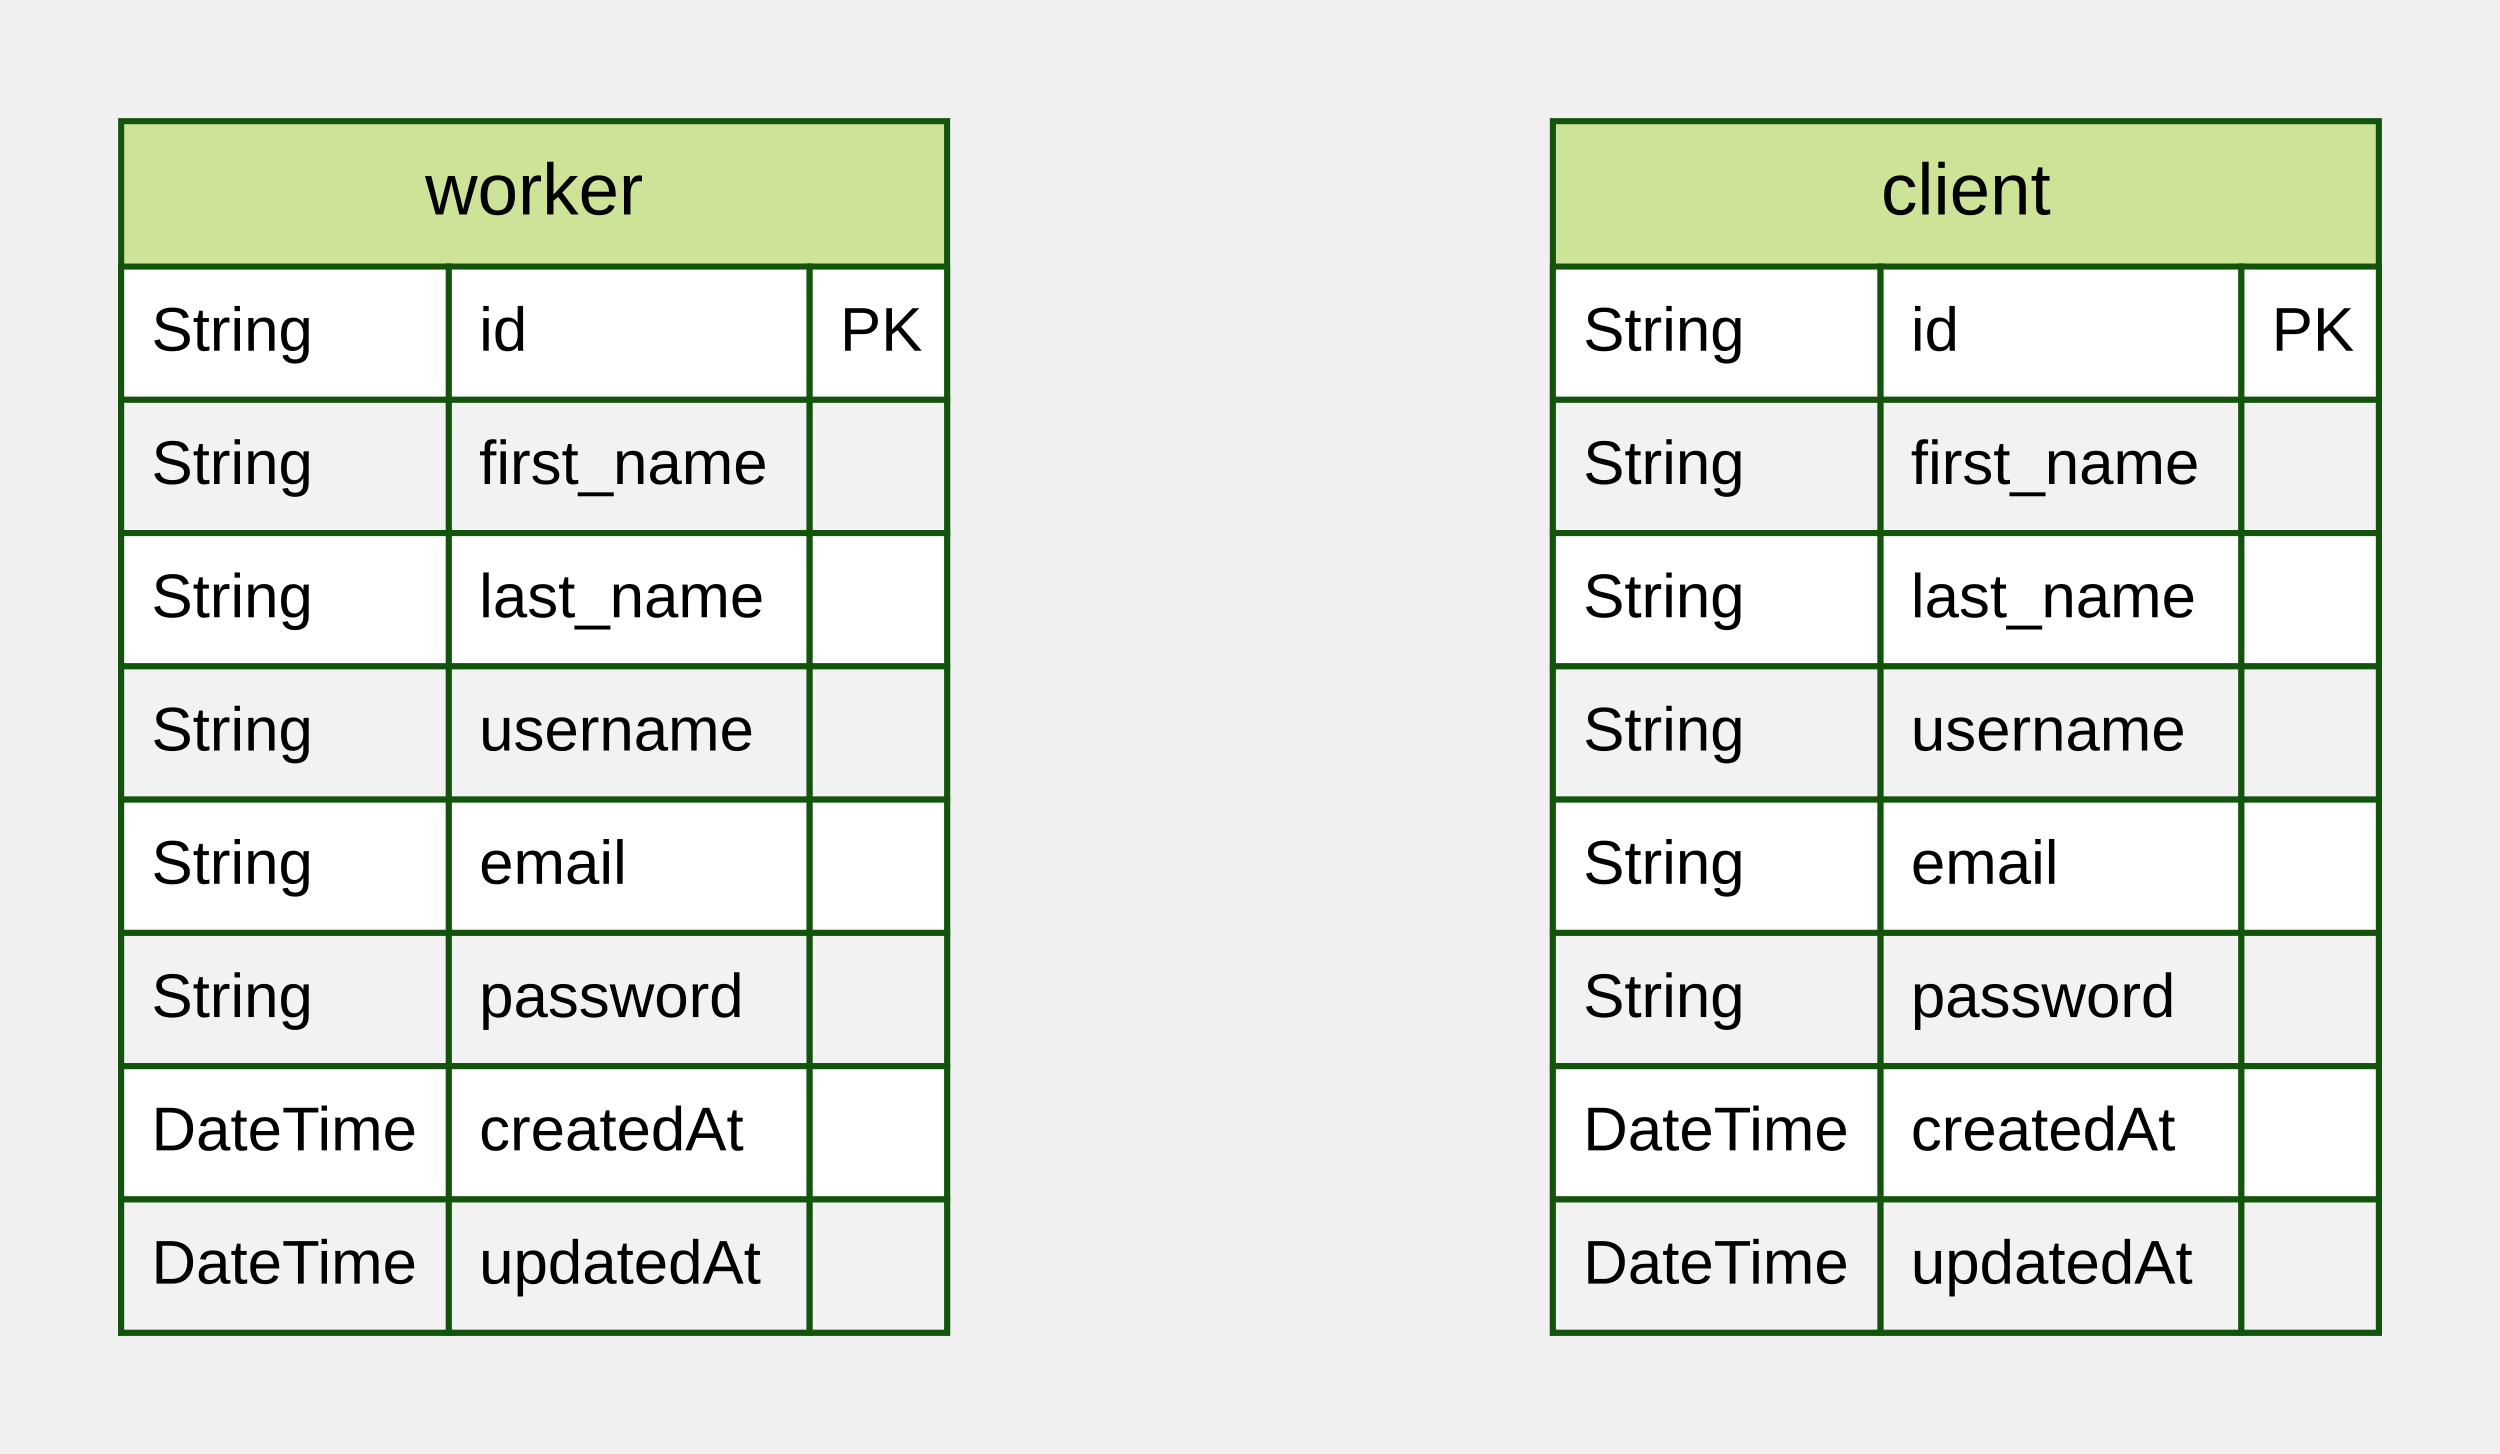
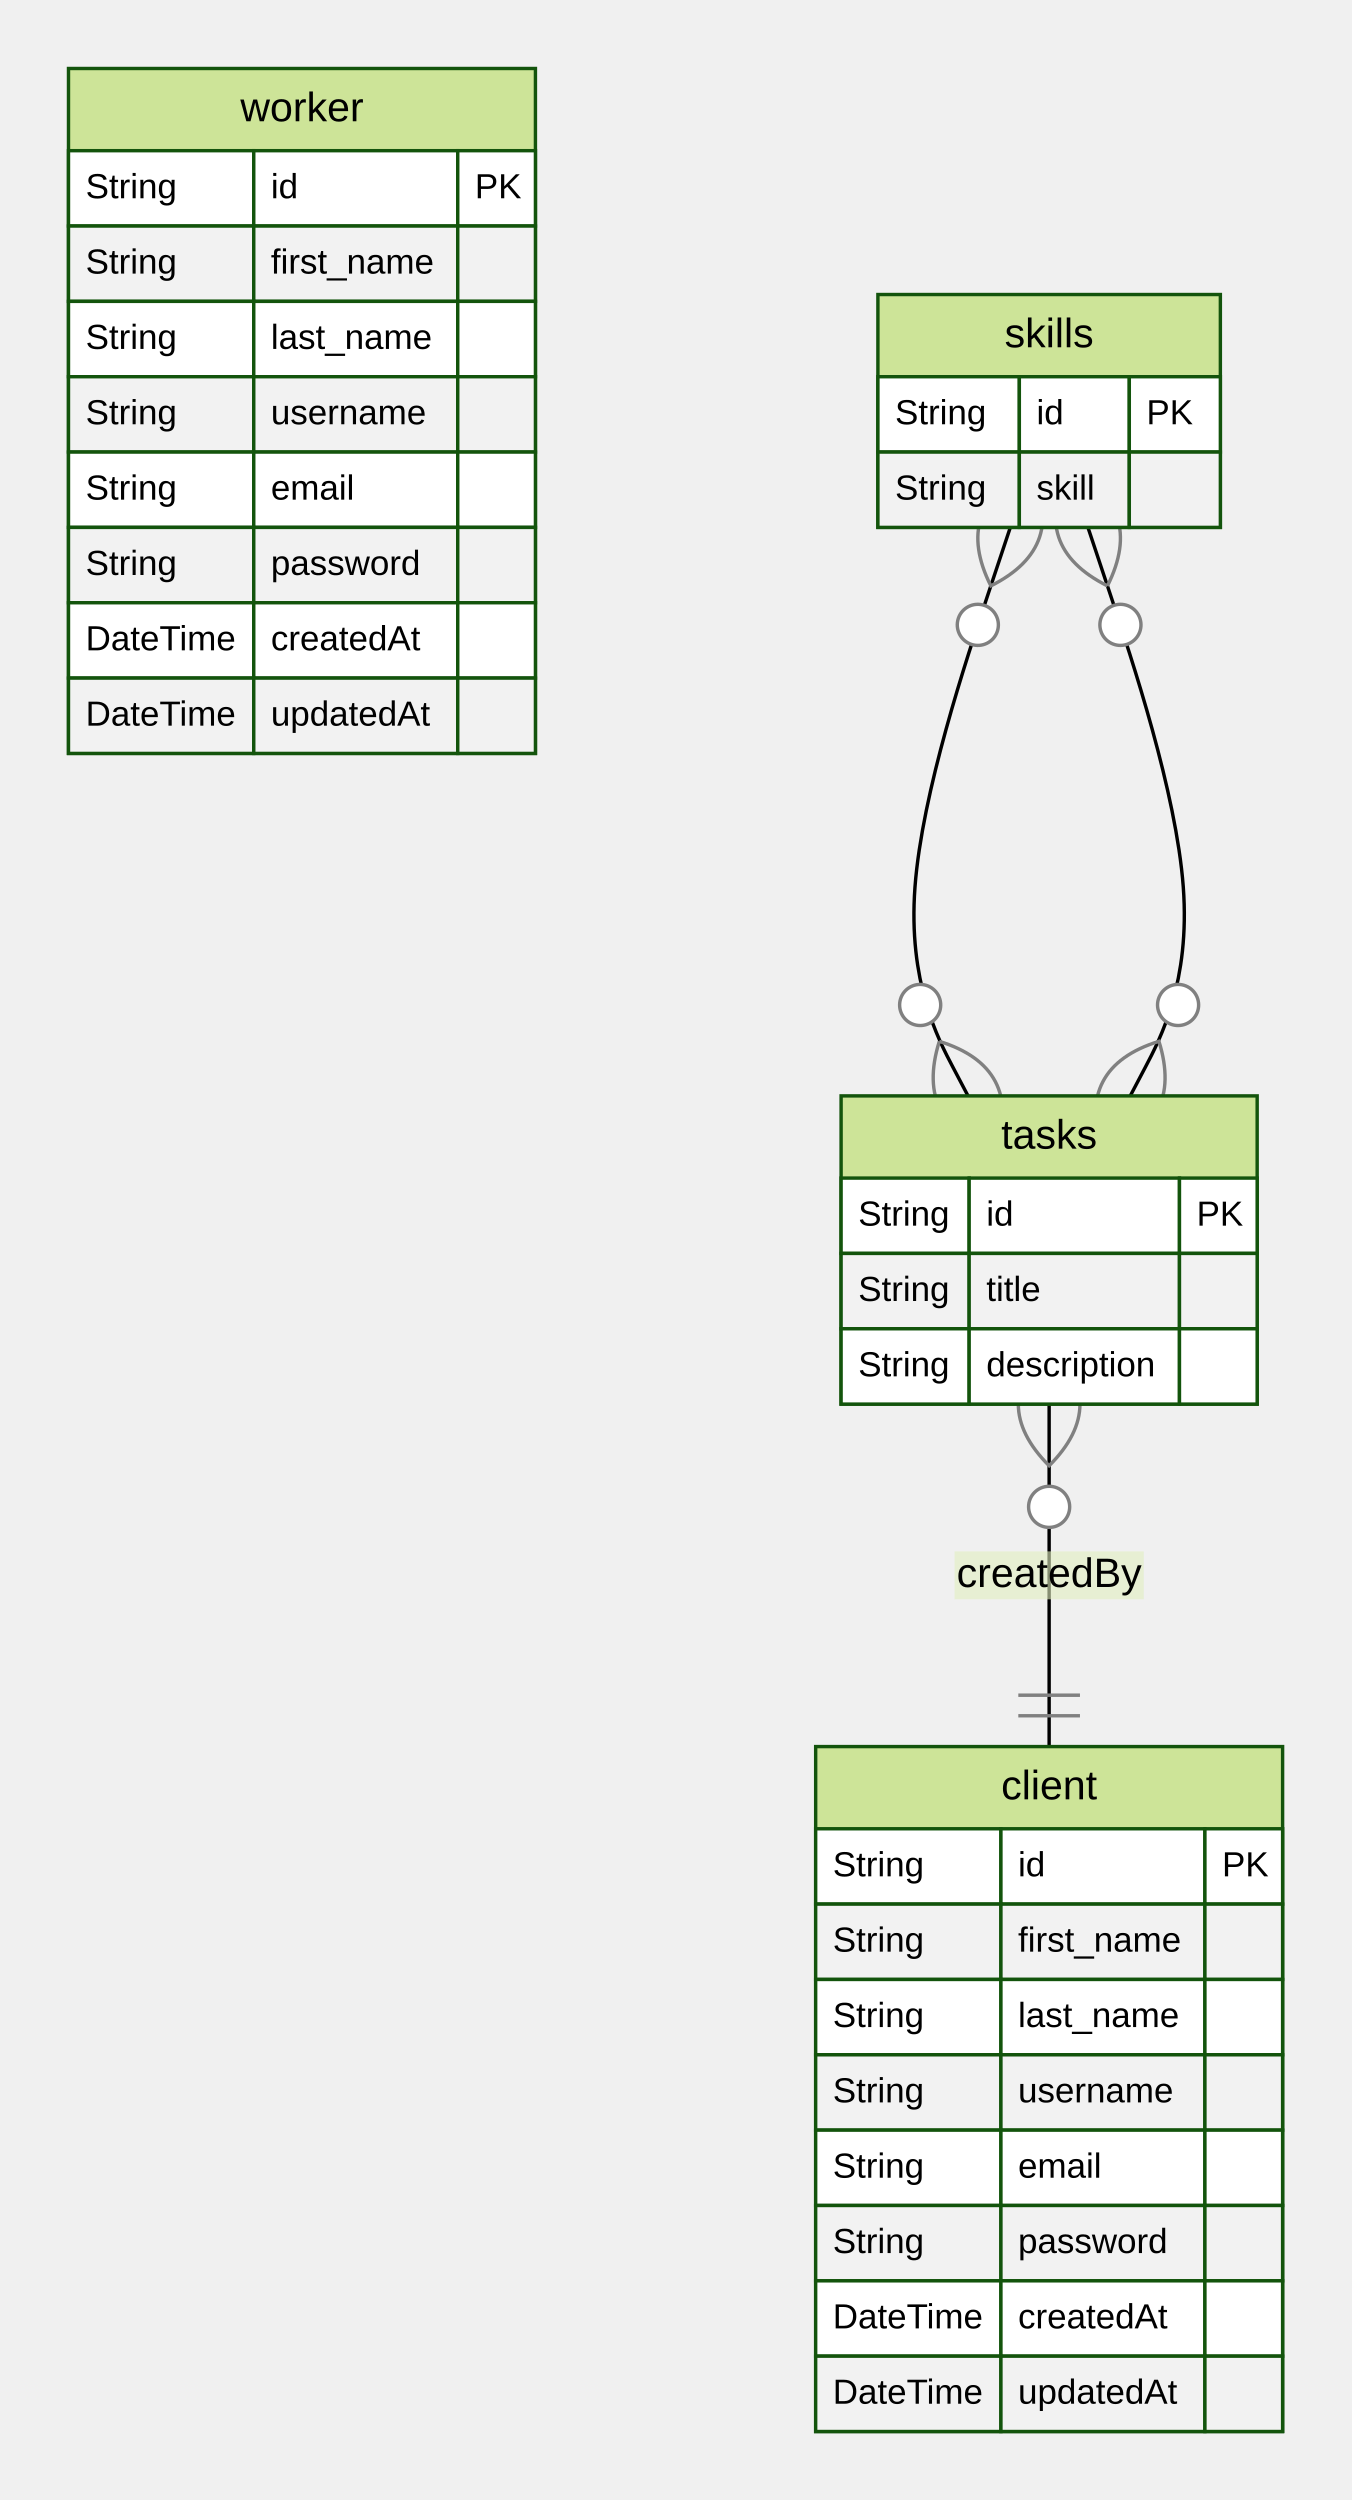
- <svg xmlns="http://www.w3.org/2000/svg" aria-labelledby="chart-title-mermaid-0 chart-desc-mermaid-0" role="img" viewBox="0 0 412.695 240" style="max-width: 412.695px; background-color: white;" width="100%" id="mermaid-0">
+ <svg xmlns="http://www.w3.org/2000/svg" aria-labelledby="chart-title-mermaid-0 chart-desc-mermaid-0" role="img" viewBox="0 0 394.521 730" style="max-width: 394.521px; background-color: white;" width="100%" id="mermaid-0">
  <style>#mermaid-0 {font-family:"trebuchet ms",verdana,arial,sans-serif;font-size:16px;fill:#000000;}#mermaid-0 .error-icon{fill:#552222;}#mermaid-0 .error-text{fill:#552222;stroke:#552222;}#mermaid-0 .edge-thickness-normal{stroke-width:2px;}#mermaid-0 .edge-thickness-thick{stroke-width:3.5px;}#mermaid-0 .edge-pattern-solid{stroke-dasharray:0;}#mermaid-0 .edge-pattern-dashed{stroke-dasharray:3;}#mermaid-0 .edge-pattern-dotted{stroke-dasharray:2;}#mermaid-0 .marker{fill:#000000;stroke:#000000;}#mermaid-0 .marker.cross{stroke:#000000;}#mermaid-0 svg{font-family:"trebuchet ms",verdana,arial,sans-serif;font-size:16px;}#mermaid-0 .entityBox{fill:#cde498;stroke:#13540c;}#mermaid-0 .attributeBoxOdd{fill:#ffffff;stroke:#13540c;}#mermaid-0 .attributeBoxEven{fill:#f2f2f2;stroke:#13540c;}#mermaid-0 .relationshipLabelBox{fill:hsl(78.158, 58.462%, 84.51%);opacity:0.7;background-color:hsl(78.158, 58.462%, 84.51%);}#mermaid-0 .relationshipLabelBox rect{opacity:0.5;}#mermaid-0 .relationshipLine{stroke:#000000;}#mermaid-0 :root{--mermaid-font-family:"trebuchet ms",verdana,arial,sans-serif;}</style>
  <g />
  <defs>
    <marker orient="auto" markerHeight="18" markerWidth="18" refY="9" refX="0" id="ONLY_ONE_START">
      <path d="M9,0 L9,18 M15,0 L15,18" fill="none" stroke="gray" />
    </marker>
  </defs>
  <defs>
    <marker orient="auto" markerHeight="18" markerWidth="18" refY="9" refX="18" id="ONLY_ONE_END">
      <path d="M3,0 L3,18 M9,0 L9,18" fill="none" stroke="gray" />
    </marker>
  </defs>
  <defs>
    <marker orient="auto" markerHeight="18" markerWidth="30" refY="9" refX="0" id="ZERO_OR_ONE_START">
      <circle r="6" cy="9" cx="21" fill="white" stroke="gray" />
      <path d="M9,0 L9,18" fill="none" stroke="gray" />
    </marker>
  </defs>
  <defs>
    <marker orient="auto" markerHeight="18" markerWidth="30" refY="9" refX="30" id="ZERO_OR_ONE_END">
      <circle r="6" cy="9" cx="9" fill="white" stroke="gray" />
      <path d="M21,0 L21,18" fill="none" stroke="gray" />
    </marker>
  </defs>
  <defs>
    <marker orient="auto" markerHeight="36" markerWidth="45" refY="18" refX="18" id="ONE_OR_MORE_START">
      <path d="M0,18 Q 18,0 36,18 Q 18,36 0,18 M42,9 L42,27" fill="none" stroke="gray" />
    </marker>
  </defs>
  <defs>
    <marker orient="auto" markerHeight="36" markerWidth="45" refY="18" refX="27" id="ONE_OR_MORE_END">
      <path d="M3,9 L3,27 M9,18 Q27,0 45,18 Q27,36 9,18" fill="none" stroke="gray" />
    </marker>
  </defs>
  <defs>
    <marker orient="auto" markerHeight="36" markerWidth="57" refY="18" refX="18" id="ZERO_OR_MORE_START">
      <circle r="6" cy="18" cx="48" fill="white" stroke="gray" />
      <path d="M0,18 Q18,0 36,18 Q18,36 0,18" fill="none" stroke="gray" />
    </marker>
  </defs>
  <defs>
    <marker orient="auto" markerHeight="36" markerWidth="57" refY="18" refX="39" id="ZERO_OR_MORE_END">
      <circle r="6" cy="18" cx="9" fill="white" stroke="gray" />
      <path d="M21,18 Q39,0 57,18 Q39,36 21,18" fill="none" stroke="gray" />
    </marker>
  </defs>
+   <path marker-start="url(#ZERO_OR_MORE_START)" marker-end="url(#ZERO_OR_MORE_END)" fill="none" stroke="gray" d="M295.014,154L288.57,173.333C282.125,192.667,269.236,231.333,267.178,259C265.119,286.667,273.891,303.333,278.277,311.667L282.663,320" class="er relationshipLine" />
+   <path marker-start="url(#ZERO_OR_MORE_START)" marker-end="url(#ZERO_OR_MORE_END)" fill="none" stroke="gray" d="M330.032,320L334.417,311.667C338.803,303.333,347.575,286.667,345.517,259C343.458,231.333,330.57,192.667,324.125,173.333L317.681,154" class="er relationshipLine" />
+   <path marker-start="url(#ZERO_OR_MORE_START)" marker-end="url(#ONLY_ONE_END)" fill="none" stroke="gray" d="M306.347,410L306.347,418.333C306.347,426.667,306.347,443.333,306.347,460C306.347,476.667,306.347,493.333,306.347,501.667L306.347,510" class="er relationshipLine" />
  <g transform="translate(20,20 )" id="worker">
    <rect height="200" width="136.347" y="0" x="0" stroke="gray" fill-opacity="100%" fill="honeydew" class="er entityBox" />
    <text transform="translate(68.17366,12)" style="font-family: &quot;trebuchet ms&quot;, verdana, arial, sans-serif;; font-size: 12px" text-anchor="middle" dominant-baseline="middle" y="0" x="0" id="entity-worker" class="er entityLabel">worker</text>
    <rect height="22" width="54.096" y="24" x="0" stroke="gray" fill-opacity="100%" fill="honeydew" class="er attributeBoxOdd" />
    <text transform="translate(5,35)" style="font-family: &quot;trebuchet ms&quot;, verdana, arial, sans-serif;; font-size: 10.2px" text-anchor="left" dominant-baseline="middle" y="0" x="0" id="entity-worker-attr-1-type" class="er entityLabel">String</text>
    <rect height="22" width="59.564" y="24" x="54.096" stroke="gray" fill-opacity="100%" fill="honeydew" class="er attributeBoxOdd" />
    <text transform="translate(59.09555,35)" style="font-family: &quot;trebuchet ms&quot;, verdana, arial, sans-serif;; font-size: 10.2px" text-anchor="left" dominant-baseline="middle" y="0" x="0" id="entity-worker-attr-1-name" class="er entityLabel">id</text>
    <rect height="22" width="22.688" y="24" x="113.66" stroke="gray" fill-opacity="100%" fill="honeydew" class="er attributeBoxOdd" />
    <text transform="translate(118.6596,35)" style="font-family: &quot;trebuchet ms&quot;, verdana, arial, sans-serif;; font-size: 10.2px" text-anchor="left" dominant-baseline="middle" y="0" x="0" id="entity-worker-attr-1-key" class="er entityLabel">PK</text>
    <rect height="22" width="54.096" y="46" x="0" stroke="gray" fill-opacity="100%" fill="honeydew" class="er attributeBoxEven" />
    <text transform="translate(5,57)" style="font-family: &quot;trebuchet ms&quot;, verdana, arial, sans-serif;; font-size: 10.2px" text-anchor="left" dominant-baseline="middle" y="0" x="0" id="entity-worker-attr-2-type" class="er entityLabel">String</text>
    <rect height="22" width="59.564" y="46" x="54.096" stroke="gray" fill-opacity="100%" fill="honeydew" class="er attributeBoxEven" />
    <text transform="translate(59.09555,57)" style="font-family: &quot;trebuchet ms&quot;, verdana, arial, sans-serif;; font-size: 10.2px" text-anchor="left" dominant-baseline="middle" y="0" x="0" id="entity-worker-attr-2-name" class="er entityLabel">first_name</text>
    <rect height="22" width="22.688" y="46" x="113.66" stroke="gray" fill-opacity="100%" fill="honeydew" class="er attributeBoxEven" />
    <text transform="translate(118.6596,57)" style="font-family: &quot;trebuchet ms&quot;, verdana, arial, sans-serif;; font-size: 10.2px" text-anchor="left" dominant-baseline="middle" y="0" x="0" id="entity-worker-attr-2-key" class="er entityLabel" />
    <rect height="22" width="54.096" y="68" x="0" stroke="gray" fill-opacity="100%" fill="honeydew" class="er attributeBoxOdd" />
    <text transform="translate(5,79)" style="font-family: &quot;trebuchet ms&quot;, verdana, arial, sans-serif;; font-size: 10.2px" text-anchor="left" dominant-baseline="middle" y="0" x="0" id="entity-worker-attr-3-type" class="er entityLabel">String</text>
    <rect height="22" width="59.564" y="68" x="54.096" stroke="gray" fill-opacity="100%" fill="honeydew" class="er attributeBoxOdd" />
    <text transform="translate(59.09555,79)" style="font-family: &quot;trebuchet ms&quot;, verdana, arial, sans-serif;; font-size: 10.2px" text-anchor="left" dominant-baseline="middle" y="0" x="0" id="entity-worker-attr-3-name" class="er entityLabel">last_name</text>
    <rect height="22" width="22.688" y="68" x="113.66" stroke="gray" fill-opacity="100%" fill="honeydew" class="er attributeBoxOdd" />
    <text transform="translate(118.6596,79)" style="font-family: &quot;trebuchet ms&quot;, verdana, arial, sans-serif;; font-size: 10.2px" text-anchor="left" dominant-baseline="middle" y="0" x="0" id="entity-worker-attr-3-key" class="er entityLabel" />
    <rect height="22" width="54.096" y="90" x="0" stroke="gray" fill-opacity="100%" fill="honeydew" class="er attributeBoxEven" />
    <text transform="translate(5,101)" style="font-family: &quot;trebuchet ms&quot;, verdana, arial, sans-serif;; font-size: 10.2px" text-anchor="left" dominant-baseline="middle" y="0" x="0" id="entity-worker-attr-4-type" class="er entityLabel">String</text>
    <rect height="22" width="59.564" y="90" x="54.096" stroke="gray" fill-opacity="100%" fill="honeydew" class="er attributeBoxEven" />
    <text transform="translate(59.09555,101)" style="font-family: &quot;trebuchet ms&quot;, verdana, arial, sans-serif;; font-size: 10.2px" text-anchor="left" dominant-baseline="middle" y="0" x="0" id="entity-worker-attr-4-name" class="er entityLabel">username</text>
    <rect height="22" width="22.688" y="90" x="113.66" stroke="gray" fill-opacity="100%" fill="honeydew" class="er attributeBoxEven" />
    <text transform="translate(118.6596,101)" style="font-family: &quot;trebuchet ms&quot;, verdana, arial, sans-serif;; font-size: 10.2px" text-anchor="left" dominant-baseline="middle" y="0" x="0" id="entity-worker-attr-4-key" class="er entityLabel" />
    <rect height="22" width="54.096" y="112" x="0" stroke="gray" fill-opacity="100%" fill="honeydew" class="er attributeBoxOdd" />
    <text transform="translate(5,123)" style="font-family: &quot;trebuchet ms&quot;, verdana, arial, sans-serif;; font-size: 10.2px" text-anchor="left" dominant-baseline="middle" y="0" x="0" id="entity-worker-attr-5-type" class="er entityLabel">String</text>
    <rect height="22" width="59.564" y="112" x="54.096" stroke="gray" fill-opacity="100%" fill="honeydew" class="er attributeBoxOdd" />
    <text transform="translate(59.09555,123)" style="font-family: &quot;trebuchet ms&quot;, verdana, arial, sans-serif;; font-size: 10.2px" text-anchor="left" dominant-baseline="middle" y="0" x="0" id="entity-worker-attr-5-name" class="er entityLabel">email</text>
    <rect height="22" width="22.688" y="112" x="113.66" stroke="gray" fill-opacity="100%" fill="honeydew" class="er attributeBoxOdd" />
    <text transform="translate(118.6596,123)" style="font-family: &quot;trebuchet ms&quot;, verdana, arial, sans-serif;; font-size: 10.2px" text-anchor="left" dominant-baseline="middle" y="0" x="0" id="entity-worker-attr-5-key" class="er entityLabel" />
    <rect height="22" width="54.096" y="134" x="0" stroke="gray" fill-opacity="100%" fill="honeydew" class="er attributeBoxEven" />
    <text transform="translate(5,145)" style="font-family: &quot;trebuchet ms&quot;, verdana, arial, sans-serif;; font-size: 10.2px" text-anchor="left" dominant-baseline="middle" y="0" x="0" id="entity-worker-attr-6-type" class="er entityLabel">String</text>
    <rect height="22" width="59.564" y="134" x="54.096" stroke="gray" fill-opacity="100%" fill="honeydew" class="er attributeBoxEven" />
    <text transform="translate(59.09555,145)" style="font-family: &quot;trebuchet ms&quot;, verdana, arial, sans-serif;; font-size: 10.2px" text-anchor="left" dominant-baseline="middle" y="0" x="0" id="entity-worker-attr-6-name" class="er entityLabel">password</text>
    <rect height="22" width="22.688" y="134" x="113.66" stroke="gray" fill-opacity="100%" fill="honeydew" class="er attributeBoxEven" />
    <text transform="translate(118.6596,145)" style="font-family: &quot;trebuchet ms&quot;, verdana, arial, sans-serif;; font-size: 10.2px" text-anchor="left" dominant-baseline="middle" y="0" x="0" id="entity-worker-attr-6-key" class="er entityLabel" />
    <rect height="22" width="54.096" y="156" x="0" stroke="gray" fill-opacity="100%" fill="honeydew" class="er attributeBoxOdd" />
    <text transform="translate(5,167)" style="font-family: &quot;trebuchet ms&quot;, verdana, arial, sans-serif;; font-size: 10.2px" text-anchor="left" dominant-baseline="middle" y="0" x="0" id="entity-worker-attr-7-type" class="er entityLabel">DateTime</text>
    <rect height="22" width="59.564" y="156" x="54.096" stroke="gray" fill-opacity="100%" fill="honeydew" class="er attributeBoxOdd" />
    <text transform="translate(59.09555,167)" style="font-family: &quot;trebuchet ms&quot;, verdana, arial, sans-serif;; font-size: 10.2px" text-anchor="left" dominant-baseline="middle" y="0" x="0" id="entity-worker-attr-7-name" class="er entityLabel">createdAt</text>
    <rect height="22" width="22.688" y="156" x="113.66" stroke="gray" fill-opacity="100%" fill="honeydew" class="er attributeBoxOdd" />
    <text transform="translate(118.6596,167)" style="font-family: &quot;trebuchet ms&quot;, verdana, arial, sans-serif;; font-size: 10.2px" text-anchor="left" dominant-baseline="middle" y="0" x="0" id="entity-worker-attr-7-key" class="er entityLabel" />
    <rect height="22" width="54.096" y="178" x="0" stroke="gray" fill-opacity="100%" fill="honeydew" class="er attributeBoxEven" />
    <text transform="translate(5,189)" style="font-family: &quot;trebuchet ms&quot;, verdana, arial, sans-serif;; font-size: 10.2px" text-anchor="left" dominant-baseline="middle" y="0" x="0" id="entity-worker-attr-8-type" class="er entityLabel">DateTime</text>
    <rect height="22" width="59.564" y="178" x="54.096" stroke="gray" fill-opacity="100%" fill="honeydew" class="er attributeBoxEven" />
    <text transform="translate(59.09555,189)" style="font-family: &quot;trebuchet ms&quot;, verdana, arial, sans-serif;; font-size: 10.2px" text-anchor="left" dominant-baseline="middle" y="0" x="0" id="entity-worker-attr-8-name" class="er entityLabel">updatedAt</text>
    <rect height="22" width="22.688" y="178" x="113.66" stroke="gray" fill-opacity="100%" fill="honeydew" class="er attributeBoxEven" />
    <text transform="translate(118.6596,189)" style="font-family: &quot;trebuchet ms&quot;, verdana, arial, sans-serif;; font-size: 10.2px" text-anchor="left" dominant-baseline="middle" y="0" x="0" id="entity-worker-attr-8-key" class="er entityLabel" />
  </g>
-   <g transform="translate(256.3473,20 )" id="client">
+   <g transform="translate(238.1737,510 )" id="client">
    <rect height="200" width="136.347" y="0" x="0" stroke="gray" fill-opacity="100%" fill="honeydew" class="er entityBox" />
    <text transform="translate(68.17366,12)" style="font-family: &quot;trebuchet ms&quot;, verdana, arial, sans-serif;; font-size: 12px" text-anchor="middle" dominant-baseline="middle" y="0" x="0" id="entity-client" class="er entityLabel">client</text>
    <rect height="22" width="54.096" y="24" x="0" stroke="gray" fill-opacity="100%" fill="honeydew" class="er attributeBoxOdd" />
    <text transform="translate(5,35)" style="font-family: &quot;trebuchet ms&quot;, verdana, arial, sans-serif;; font-size: 10.2px" text-anchor="left" dominant-baseline="middle" y="0" x="0" id="entity-client-attr-1-type" class="er entityLabel">String</text>
    <rect height="22" width="59.564" y="24" x="54.096" stroke="gray" fill-opacity="100%" fill="honeydew" class="er attributeBoxOdd" />
    <text transform="translate(59.09555,35)" style="font-family: &quot;trebuchet ms&quot;, verdana, arial, sans-serif;; font-size: 10.2px" text-anchor="left" dominant-baseline="middle" y="0" x="0" id="entity-client-attr-1-name" class="er entityLabel">id</text>
    <rect height="22" width="22.688" y="24" x="113.66" stroke="gray" fill-opacity="100%" fill="honeydew" class="er attributeBoxOdd" />
    <text transform="translate(118.6596,35)" style="font-family: &quot;trebuchet ms&quot;, verdana, arial, sans-serif;; font-size: 10.2px" text-anchor="left" dominant-baseline="middle" y="0" x="0" id="entity-client-attr-1-key" class="er entityLabel">PK</text>
    <rect height="22" width="54.096" y="46" x="0" stroke="gray" fill-opacity="100%" fill="honeydew" class="er attributeBoxEven" />
    <text transform="translate(5,57)" style="font-family: &quot;trebuchet ms&quot;, verdana, arial, sans-serif;; font-size: 10.2px" text-anchor="left" dominant-baseline="middle" y="0" x="0" id="entity-client-attr-2-type" class="er entityLabel">String</text>
    <rect height="22" width="59.564" y="46" x="54.096" stroke="gray" fill-opacity="100%" fill="honeydew" class="er attributeBoxEven" />
    <text transform="translate(59.09555,57)" style="font-family: &quot;trebuchet ms&quot;, verdana, arial, sans-serif;; font-size: 10.2px" text-anchor="left" dominant-baseline="middle" y="0" x="0" id="entity-client-attr-2-name" class="er entityLabel">first_name</text>
    <rect height="22" width="22.688" y="46" x="113.66" stroke="gray" fill-opacity="100%" fill="honeydew" class="er attributeBoxEven" />
    <text transform="translate(118.6596,57)" style="font-family: &quot;trebuchet ms&quot;, verdana, arial, sans-serif;; font-size: 10.2px" text-anchor="left" dominant-baseline="middle" y="0" x="0" id="entity-client-attr-2-key" class="er entityLabel" />
    <rect height="22" width="54.096" y="68" x="0" stroke="gray" fill-opacity="100%" fill="honeydew" class="er attributeBoxOdd" />
    <text transform="translate(5,79)" style="font-family: &quot;trebuchet ms&quot;, verdana, arial, sans-serif;; font-size: 10.2px" text-anchor="left" dominant-baseline="middle" y="0" x="0" id="entity-client-attr-3-type" class="er entityLabel">String</text>
    <rect height="22" width="59.564" y="68" x="54.096" stroke="gray" fill-opacity="100%" fill="honeydew" class="er attributeBoxOdd" />
    <text transform="translate(59.09555,79)" style="font-family: &quot;trebuchet ms&quot;, verdana, arial, sans-serif;; font-size: 10.2px" text-anchor="left" dominant-baseline="middle" y="0" x="0" id="entity-client-attr-3-name" class="er entityLabel">last_name</text>
    <rect height="22" width="22.688" y="68" x="113.66" stroke="gray" fill-opacity="100%" fill="honeydew" class="er attributeBoxOdd" />
    <text transform="translate(118.6596,79)" style="font-family: &quot;trebuchet ms&quot;, verdana, arial, sans-serif;; font-size: 10.2px" text-anchor="left" dominant-baseline="middle" y="0" x="0" id="entity-client-attr-3-key" class="er entityLabel" />
    <rect height="22" width="54.096" y="90" x="0" stroke="gray" fill-opacity="100%" fill="honeydew" class="er attributeBoxEven" />
    <text transform="translate(5,101)" style="font-family: &quot;trebuchet ms&quot;, verdana, arial, sans-serif;; font-size: 10.2px" text-anchor="left" dominant-baseline="middle" y="0" x="0" id="entity-client-attr-4-type" class="er entityLabel">String</text>
    <rect height="22" width="59.564" y="90" x="54.096" stroke="gray" fill-opacity="100%" fill="honeydew" class="er attributeBoxEven" />
    <text transform="translate(59.09555,101)" style="font-family: &quot;trebuchet ms&quot;, verdana, arial, sans-serif;; font-size: 10.2px" text-anchor="left" dominant-baseline="middle" y="0" x="0" id="entity-client-attr-4-name" class="er entityLabel">username</text>
    <rect height="22" width="22.688" y="90" x="113.66" stroke="gray" fill-opacity="100%" fill="honeydew" class="er attributeBoxEven" />
    <text transform="translate(118.6596,101)" style="font-family: &quot;trebuchet ms&quot;, verdana, arial, sans-serif;; font-size: 10.2px" text-anchor="left" dominant-baseline="middle" y="0" x="0" id="entity-client-attr-4-key" class="er entityLabel" />
    <rect height="22" width="54.096" y="112" x="0" stroke="gray" fill-opacity="100%" fill="honeydew" class="er attributeBoxOdd" />
    <text transform="translate(5,123)" style="font-family: &quot;trebuchet ms&quot;, verdana, arial, sans-serif;; font-size: 10.2px" text-anchor="left" dominant-baseline="middle" y="0" x="0" id="entity-client-attr-5-type" class="er entityLabel">String</text>
    <rect height="22" width="59.564" y="112" x="54.096" stroke="gray" fill-opacity="100%" fill="honeydew" class="er attributeBoxOdd" />
    <text transform="translate(59.09555,123)" style="font-family: &quot;trebuchet ms&quot;, verdana, arial, sans-serif;; font-size: 10.2px" text-anchor="left" dominant-baseline="middle" y="0" x="0" id="entity-client-attr-5-name" class="er entityLabel">email</text>
    <rect height="22" width="22.688" y="112" x="113.66" stroke="gray" fill-opacity="100%" fill="honeydew" class="er attributeBoxOdd" />
    <text transform="translate(118.6596,123)" style="font-family: &quot;trebuchet ms&quot;, verdana, arial, sans-serif;; font-size: 10.2px" text-anchor="left" dominant-baseline="middle" y="0" x="0" id="entity-client-attr-5-key" class="er entityLabel" />
    <rect height="22" width="54.096" y="134" x="0" stroke="gray" fill-opacity="100%" fill="honeydew" class="er attributeBoxEven" />
    <text transform="translate(5,145)" style="font-family: &quot;trebuchet ms&quot;, verdana, arial, sans-serif;; font-size: 10.2px" text-anchor="left" dominant-baseline="middle" y="0" x="0" id="entity-client-attr-6-type" class="er entityLabel">String</text>
    <rect height="22" width="59.564" y="134" x="54.096" stroke="gray" fill-opacity="100%" fill="honeydew" class="er attributeBoxEven" />
    <text transform="translate(59.09555,145)" style="font-family: &quot;trebuchet ms&quot;, verdana, arial, sans-serif;; font-size: 10.2px" text-anchor="left" dominant-baseline="middle" y="0" x="0" id="entity-client-attr-6-name" class="er entityLabel">password</text>
    <rect height="22" width="22.688" y="134" x="113.66" stroke="gray" fill-opacity="100%" fill="honeydew" class="er attributeBoxEven" />
    <text transform="translate(118.6596,145)" style="font-family: &quot;trebuchet ms&quot;, verdana, arial, sans-serif;; font-size: 10.2px" text-anchor="left" dominant-baseline="middle" y="0" x="0" id="entity-client-attr-6-key" class="er entityLabel" />
    <rect height="22" width="54.096" y="156" x="0" stroke="gray" fill-opacity="100%" fill="honeydew" class="er attributeBoxOdd" />
    <text transform="translate(5,167)" style="font-family: &quot;trebuchet ms&quot;, verdana, arial, sans-serif;; font-size: 10.2px" text-anchor="left" dominant-baseline="middle" y="0" x="0" id="entity-client-attr-7-type" class="er entityLabel">DateTime</text>
    <rect height="22" width="59.564" y="156" x="54.096" stroke="gray" fill-opacity="100%" fill="honeydew" class="er attributeBoxOdd" />
    <text transform="translate(59.09555,167)" style="font-family: &quot;trebuchet ms&quot;, verdana, arial, sans-serif;; font-size: 10.2px" text-anchor="left" dominant-baseline="middle" y="0" x="0" id="entity-client-attr-7-name" class="er entityLabel">createdAt</text>
    <rect height="22" width="22.688" y="156" x="113.66" stroke="gray" fill-opacity="100%" fill="honeydew" class="er attributeBoxOdd" />
    <text transform="translate(118.6596,167)" style="font-family: &quot;trebuchet ms&quot;, verdana, arial, sans-serif;; font-size: 10.2px" text-anchor="left" dominant-baseline="middle" y="0" x="0" id="entity-client-attr-7-key" class="er entityLabel" />
    <rect height="22" width="54.096" y="178" x="0" stroke="gray" fill-opacity="100%" fill="honeydew" class="er attributeBoxEven" />
    <text transform="translate(5,189)" style="font-family: &quot;trebuchet ms&quot;, verdana, arial, sans-serif;; font-size: 10.2px" text-anchor="left" dominant-baseline="middle" y="0" x="0" id="entity-client-attr-8-type" class="er entityLabel">DateTime</text>
    <rect height="22" width="59.564" y="178" x="54.096" stroke="gray" fill-opacity="100%" fill="honeydew" class="er attributeBoxEven" />
    <text transform="translate(59.09555,189)" style="font-family: &quot;trebuchet ms&quot;, verdana, arial, sans-serif;; font-size: 10.2px" text-anchor="left" dominant-baseline="middle" y="0" x="0" id="entity-client-attr-8-name" class="er entityLabel">updatedAt</text>
    <rect height="22" width="22.688" y="178" x="113.66" stroke="gray" fill-opacity="100%" fill="honeydew" class="er attributeBoxEven" />
    <text transform="translate(118.6596,189)" style="font-family: &quot;trebuchet ms&quot;, verdana, arial, sans-serif;; font-size: 10.2px" text-anchor="left" dominant-baseline="middle" y="0" x="0" id="entity-client-attr-8-key" class="er entityLabel" />
  </g>
+   <g transform="translate(256.3473,86 )" id="skills">
+     <rect height="68" width="100" y="0" x="0" stroke="gray" fill-opacity="100%" fill="honeydew" class="er entityBox" />
+     <text transform="translate(50,12)" style="font-family: &quot;trebuchet ms&quot;, verdana, arial, sans-serif;; font-size: 12px" text-anchor="middle" dominant-baseline="middle" y="0" x="0" id="entity-skills" class="er entityLabel">skills</text>
+     <rect height="22" width="41.3" y="24" x="0" stroke="gray" fill-opacity="100%" fill="honeydew" class="er attributeBoxOdd" />
+     <text transform="translate(5,35)" style="font-family: &quot;trebuchet ms&quot;, verdana, arial, sans-serif;; font-size: 10.2px" text-anchor="left" dominant-baseline="middle" y="0" x="0" id="entity-skills-attr-1-type" class="er entityLabel">String</text>
+     <rect height="22" width="32.108" y="24" x="41.3" stroke="gray" fill-opacity="100%" fill="honeydew" class="er attributeBoxOdd" />
+     <text transform="translate(46.30044,35)" style="font-family: &quot;trebuchet ms&quot;, verdana, arial, sans-serif;; font-size: 10.2px" text-anchor="left" dominant-baseline="middle" y="0" x="0" id="entity-skills-attr-1-name" class="er entityLabel">id</text>
+     <rect height="22" width="26.592" y="24" x="73.408" stroke="gray" fill-opacity="100%" fill="honeydew" class="er attributeBoxOdd" />
+     <text transform="translate(78.40794,35)" style="font-family: &quot;trebuchet ms&quot;, verdana, arial, sans-serif;; font-size: 10.2px" text-anchor="left" dominant-baseline="middle" y="0" x="0" id="entity-skills-attr-1-key" class="er entityLabel">PK</text>
+     <rect height="22" width="41.3" y="46" x="0" stroke="gray" fill-opacity="100%" fill="honeydew" class="er attributeBoxEven" />
+     <text transform="translate(5,57)" style="font-family: &quot;trebuchet ms&quot;, verdana, arial, sans-serif;; font-size: 10.2px" text-anchor="left" dominant-baseline="middle" y="0" x="0" id="entity-skills-attr-2-type" class="er entityLabel">String</text>
+     <rect height="22" width="32.108" y="46" x="41.3" stroke="gray" fill-opacity="100%" fill="honeydew" class="er attributeBoxEven" />
+     <text transform="translate(46.30044,57)" style="font-family: &quot;trebuchet ms&quot;, verdana, arial, sans-serif;; font-size: 10.2px" text-anchor="left" dominant-baseline="middle" y="0" x="0" id="entity-skills-attr-2-name" class="er entityLabel">skill</text>
+     <rect height="22" width="26.592" y="46" x="73.408" stroke="gray" fill-opacity="100%" fill="honeydew" class="er attributeBoxEven" />
+     <text transform="translate(78.40794,57)" style="font-family: &quot;trebuchet ms&quot;, verdana, arial, sans-serif;; font-size: 10.2px" text-anchor="left" dominant-baseline="middle" y="0" x="0" id="entity-skills-attr-2-key" class="er entityLabel" />
+   </g>
+   <g transform="translate(245.602,320 )" id="tasks">
+     <rect height="90" width="121.491" y="0" x="0" stroke="gray" fill-opacity="100%" fill="honeydew" class="er entityBox" />
+     <text transform="translate(60.74529,12)" style="font-family: &quot;trebuchet ms&quot;, verdana, arial, sans-serif;; font-size: 12px" text-anchor="middle" dominant-baseline="middle" y="0" x="0" id="entity-tasks" class="er entityLabel">tasks</text>
+     <rect height="22" width="37.396" y="24" x="0" stroke="gray" fill-opacity="100%" fill="honeydew" class="er attributeBoxOdd" />
+     <text transform="translate(5,35)" style="font-family: &quot;trebuchet ms&quot;, verdana, arial, sans-serif;; font-size: 10.2px" text-anchor="left" dominant-baseline="middle" y="0" x="0" id="entity-tasks-attr-1-type" class="er entityLabel">String</text>
+     <rect height="22" width="61.407" y="24" x="37.396" stroke="gray" fill-opacity="100%" fill="honeydew" class="er attributeBoxOdd" />
+     <text transform="translate(42.39606,35)" style="font-family: &quot;trebuchet ms&quot;, verdana, arial, sans-serif;; font-size: 10.2px" text-anchor="left" dominant-baseline="middle" y="0" x="0" id="entity-tasks-attr-1-name" class="er entityLabel">id</text>
+     <rect height="22" width="22.688" y="24" x="98.803" stroke="gray" fill-opacity="100%" fill="honeydew" class="er attributeBoxOdd" />
+     <text transform="translate(103.8029,35)" style="font-family: &quot;trebuchet ms&quot;, verdana, arial, sans-serif;; font-size: 10.2px" text-anchor="left" dominant-baseline="middle" y="0" x="0" id="entity-tasks-attr-1-key" class="er entityLabel">PK</text>
+     <rect height="22" width="37.396" y="46" x="0" stroke="gray" fill-opacity="100%" fill="honeydew" class="er attributeBoxEven" />
+     <text transform="translate(5,57)" style="font-family: &quot;trebuchet ms&quot;, verdana, arial, sans-serif;; font-size: 10.2px" text-anchor="left" dominant-baseline="middle" y="0" x="0" id="entity-tasks-attr-2-type" class="er entityLabel">String</text>
+     <rect height="22" width="61.407" y="46" x="37.396" stroke="gray" fill-opacity="100%" fill="honeydew" class="er attributeBoxEven" />
+     <text transform="translate(42.39606,57)" style="font-family: &quot;trebuchet ms&quot;, verdana, arial, sans-serif;; font-size: 10.2px" text-anchor="left" dominant-baseline="middle" y="0" x="0" id="entity-tasks-attr-2-name" class="er entityLabel">title</text>
+     <rect height="22" width="22.688" y="46" x="98.803" stroke="gray" fill-opacity="100%" fill="honeydew" class="er attributeBoxEven" />
+     <text transform="translate(103.8029,57)" style="font-family: &quot;trebuchet ms&quot;, verdana, arial, sans-serif;; font-size: 10.2px" text-anchor="left" dominant-baseline="middle" y="0" x="0" id="entity-tasks-attr-2-key" class="er entityLabel" />
+     <rect height="22" width="37.396" y="68" x="0" stroke="gray" fill-opacity="100%" fill="honeydew" class="er attributeBoxOdd" />
+     <text transform="translate(5,79)" style="font-family: &quot;trebuchet ms&quot;, verdana, arial, sans-serif;; font-size: 10.2px" text-anchor="left" dominant-baseline="middle" y="0" x="0" id="entity-tasks-attr-3-type" class="er entityLabel">String</text>
+     <rect height="22" width="61.407" y="68" x="37.396" stroke="gray" fill-opacity="100%" fill="honeydew" class="er attributeBoxOdd" />
+     <text transform="translate(42.39606,79)" style="font-family: &quot;trebuchet ms&quot;, verdana, arial, sans-serif;; font-size: 10.2px" text-anchor="left" dominant-baseline="middle" y="0" x="0" id="entity-tasks-attr-3-name" class="er entityLabel">description</text>
+     <rect height="22" width="22.688" y="68" x="98.803" stroke="gray" fill-opacity="100%" fill="honeydew" class="er attributeBoxOdd" />
+     <text transform="translate(103.8029,79)" style="font-family: &quot;trebuchet ms&quot;, verdana, arial, sans-serif;; font-size: 10.2px" text-anchor="left" dominant-baseline="middle" y="0" x="0" id="entity-tasks-attr-3-key" class="er entityLabel" />
+   </g>
+   <rect fill-opacity="85%" fill="white" height="0" width="0" y="236.839" x="270.446" class="er relationshipLabelBox" />
+   <text style="font-family: &quot;trebuchet ms&quot;, verdana, arial, sans-serif;; font-size: 12px" dominant-baseline="middle" text-anchor="middle" y="236.839" x="270.446" id="rel1" class="er relationshipLabel" />
+   <rect fill-opacity="85%" fill="white" height="0" width="0" y="236.839" x="342.248" class="er relationshipLabelBox" />
+   <text style="font-family: &quot;trebuchet ms&quot;, verdana, arial, sans-serif;; font-size: 12px" dominant-baseline="middle" text-anchor="middle" y="236.839" x="342.248" id="rel2" class="er relationshipLabel" />
+   <rect fill-opacity="85%" fill="white" height="14" width="55.234" y="453" x="278.73" class="er relationshipLabelBox" />
+   <text style="font-family: &quot;trebuchet ms&quot;, verdana, arial, sans-serif;; font-size: 12px" dominant-baseline="middle" text-anchor="middle" y="460" x="306.347" id="rel3" class="er relationshipLabel">createdBy</text>
</svg>
